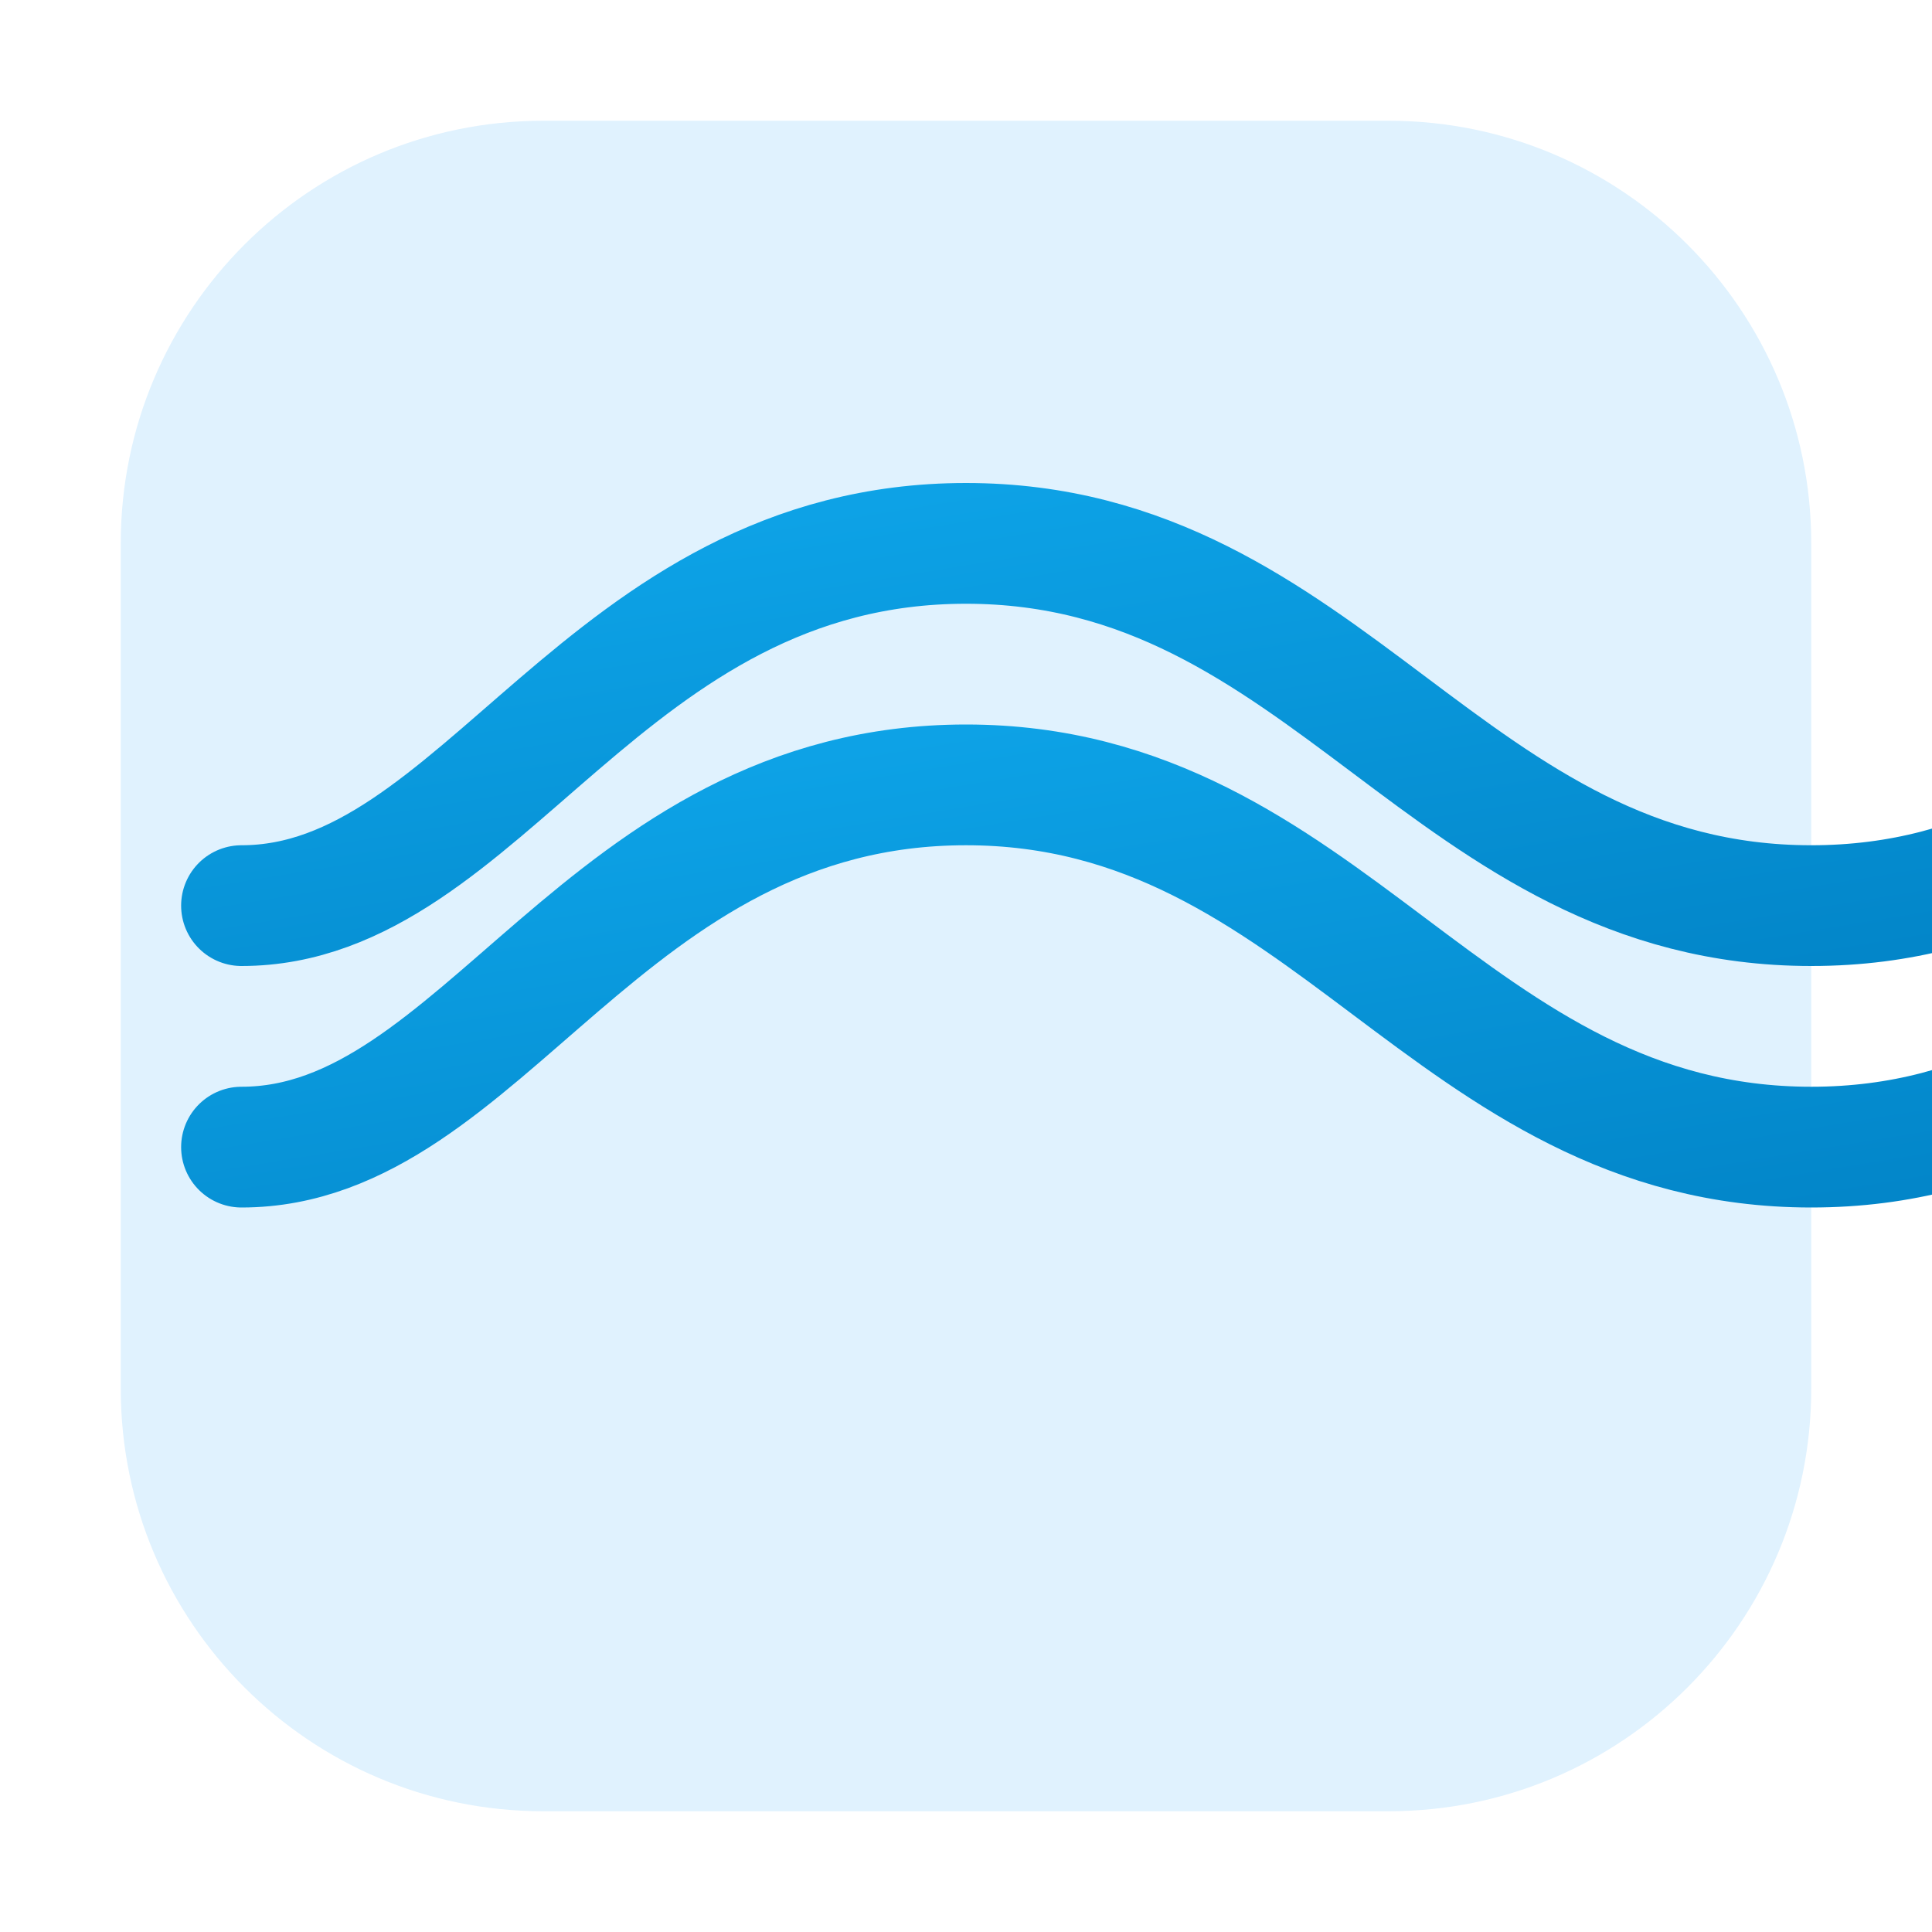
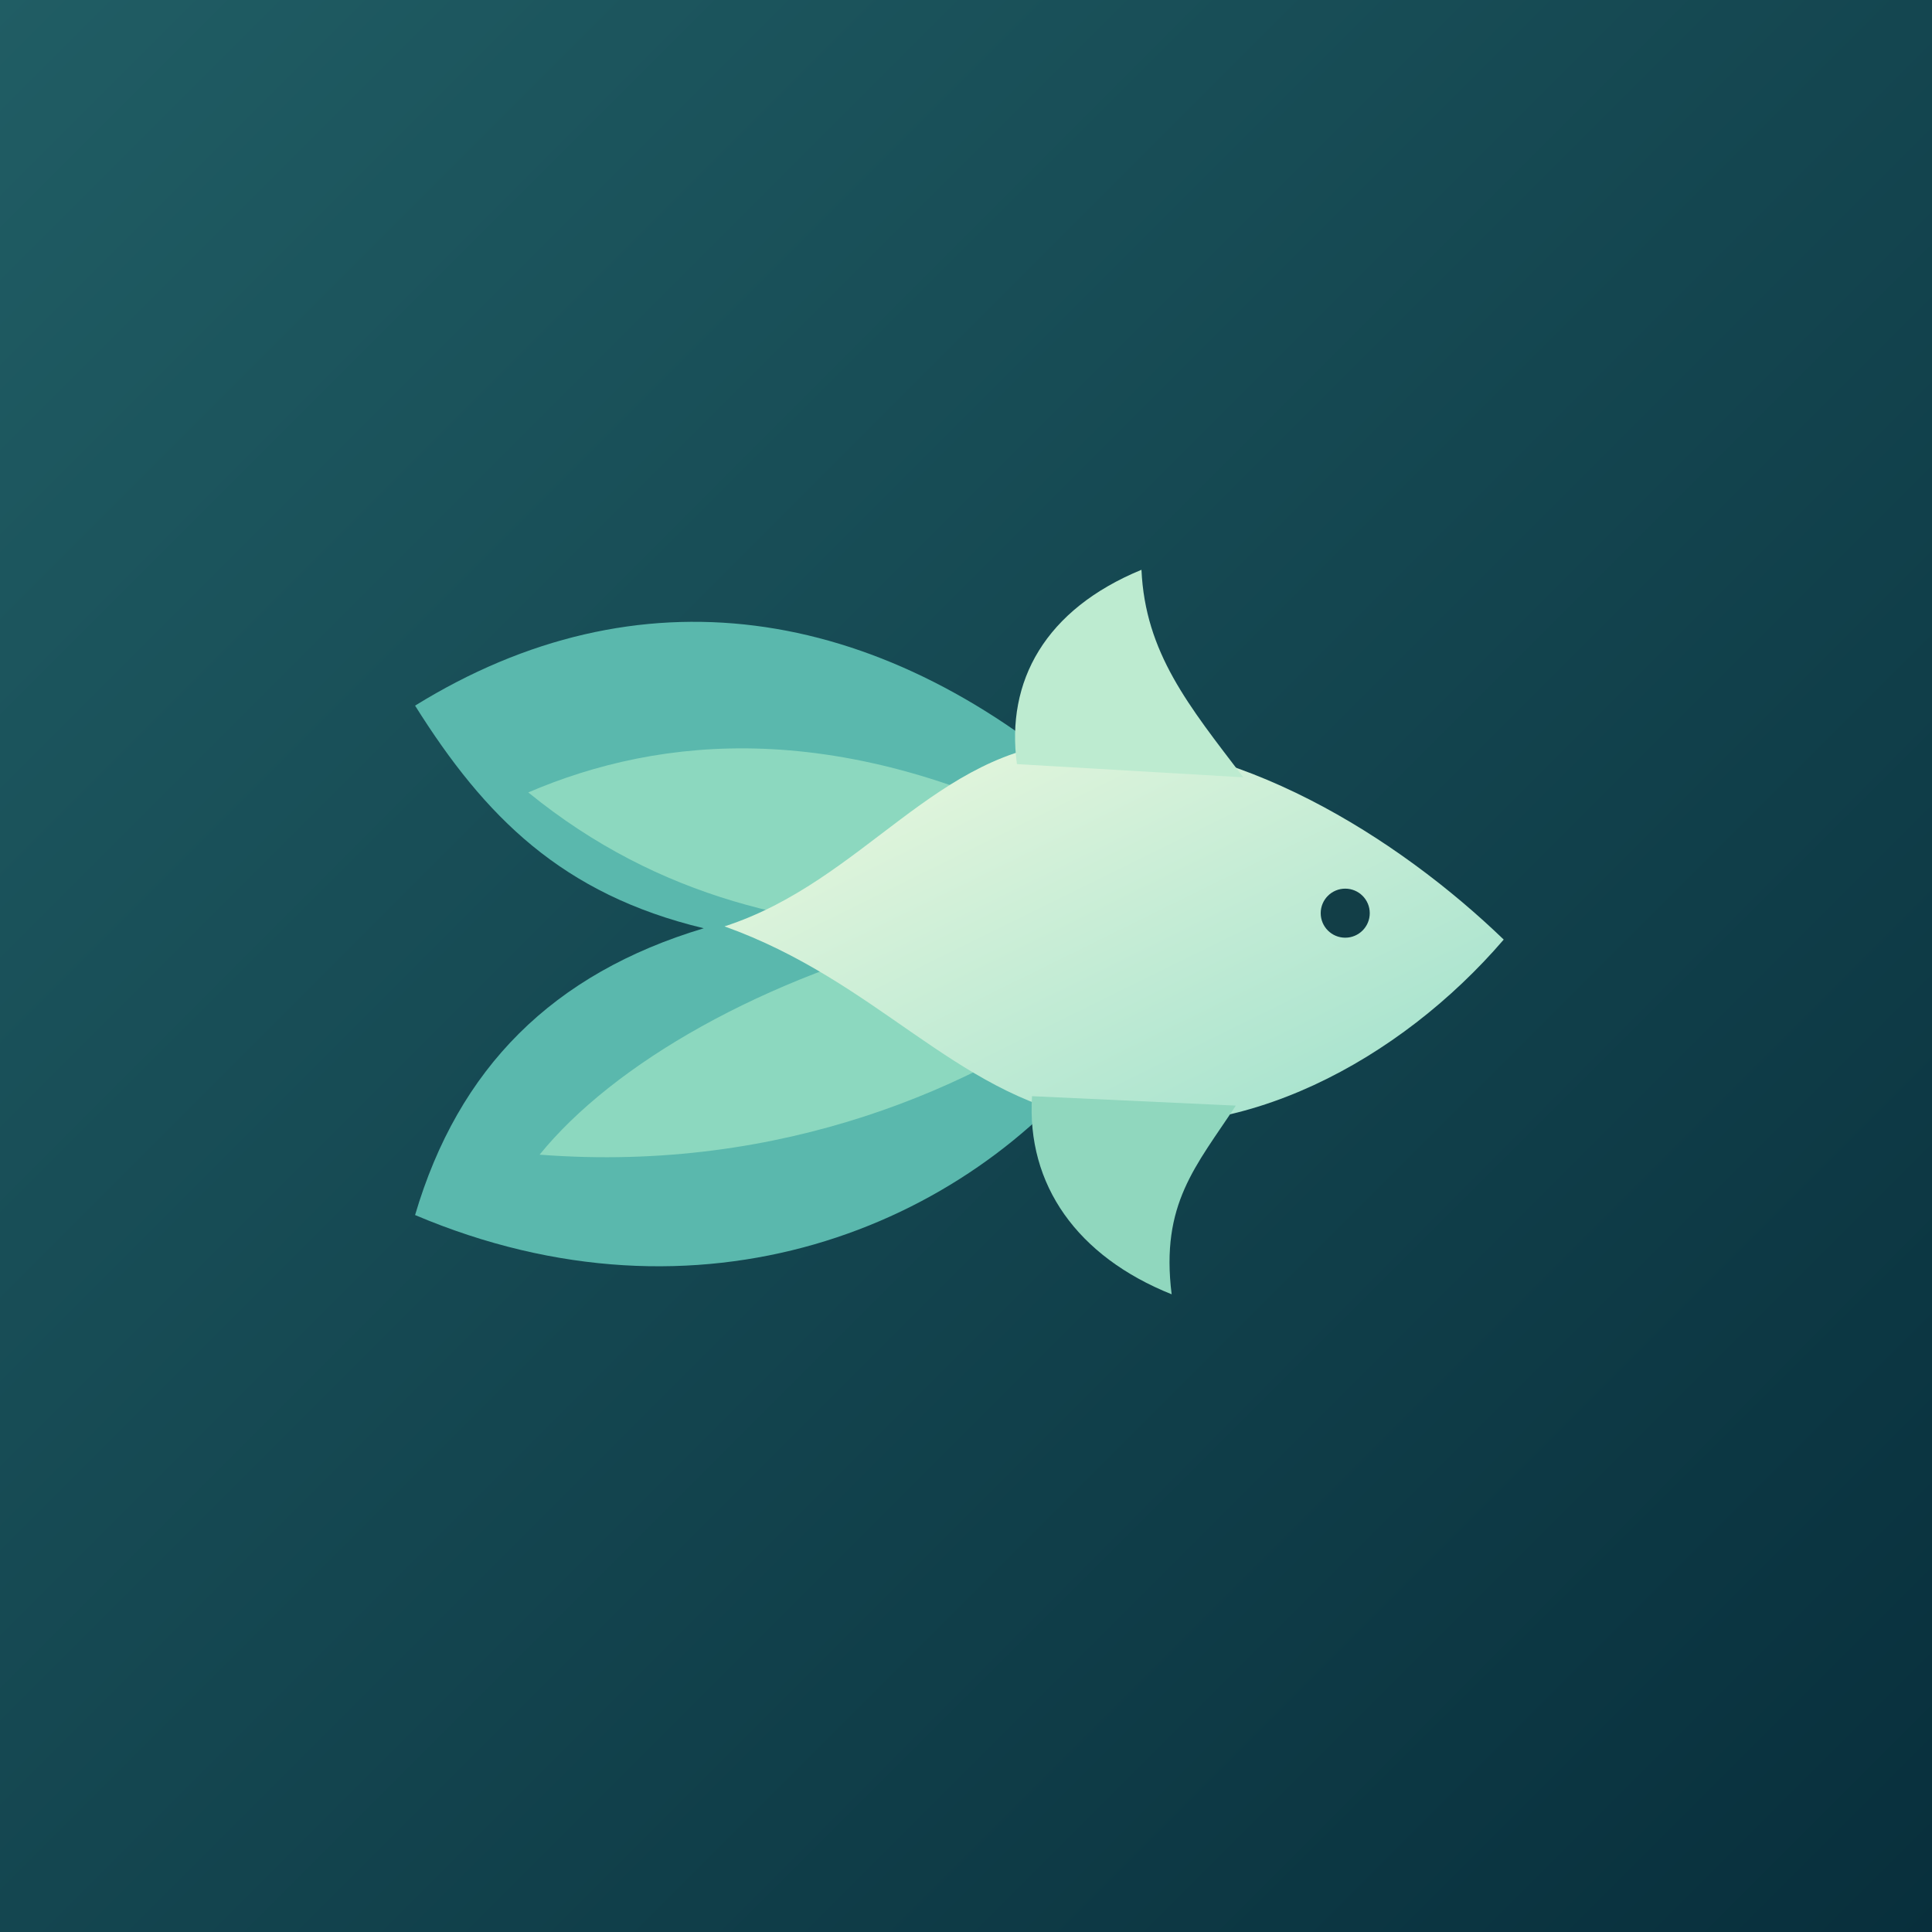
- <svg xmlns="http://www.w3.org/2000/svg" viewBox="0 0 64 64">
+ <svg xmlns="http://www.w3.org/2000/svg" width="1024" height="1024" viewBox="0 0 1024 1024">
  <defs>
-     <linearGradient id="g" x1="0" y1="0" x2="1" y2="1">
-       <stop offset="0%" stop-color="#0ea5e9" />
-       <stop offset="100%" stop-color="#0284c7" />
+     <linearGradient id="water" x1="0" y1="0" x2="1" y2="1">
+       <stop stop-color="#205d64" />
+       <stop offset="1" stop-color="#082f3c" />
+     </linearGradient>
+     <linearGradient id="fish" x1="0" y1="0" x2="1" y2="1">
+       <stop stop-color="#eff9df" />
+       <stop offset="1" stop-color="#9de0cc" />
    </linearGradient>
  </defs>
-   <rect x="4" y="4" width="56" height="56" rx="14" fill="#e0f2fe" />
-   <path d="M8 30c8 0 12-12 24-12s16 12 28 12 16-12 20-12" fill="none" stroke="url(#g)" stroke-width="4" stroke-linecap="round" />
-   <path d="M8 38c8 0 12-12 24-12s16 12 28 12 16-12 20-12" fill="none" stroke="url(#g)" stroke-width="4" stroke-linecap="round" />
+   <rect width="1024" height="1024" fill="url(#water)" />
+   <path d="M575 416C464 320 338 301 220 374C257 433 298 474 373 492C293 516 243 566 220 644C371 708 512 651 585 555Z" fill="#5ab8ad" />
+   <path d="M570 445C446 380 350 390 280 420C350 477 426 492 502 494C404 518 325 564 286 612C416 622 518 575 580 530Z" fill="#8cd8bf" />
+   <path d="M384 491C458 467 496 397 570 393C654 389 741 444 797 498C742 562 657 608 577 593C505 579 465 520 384 491Z" fill="url(#fish)" />
+   <path d="M539 405C533 361 554 323 605 302C607 346 630 374 659 412Z" fill="#bdebd0" />
+   <path d="M547 581C544 628 571 666 621 686C615 638 634 618 655 586Z" fill="#90d7be" />
+   <circle cx="713" cy="484" r="13" fill="#123e47" />
</svg>
